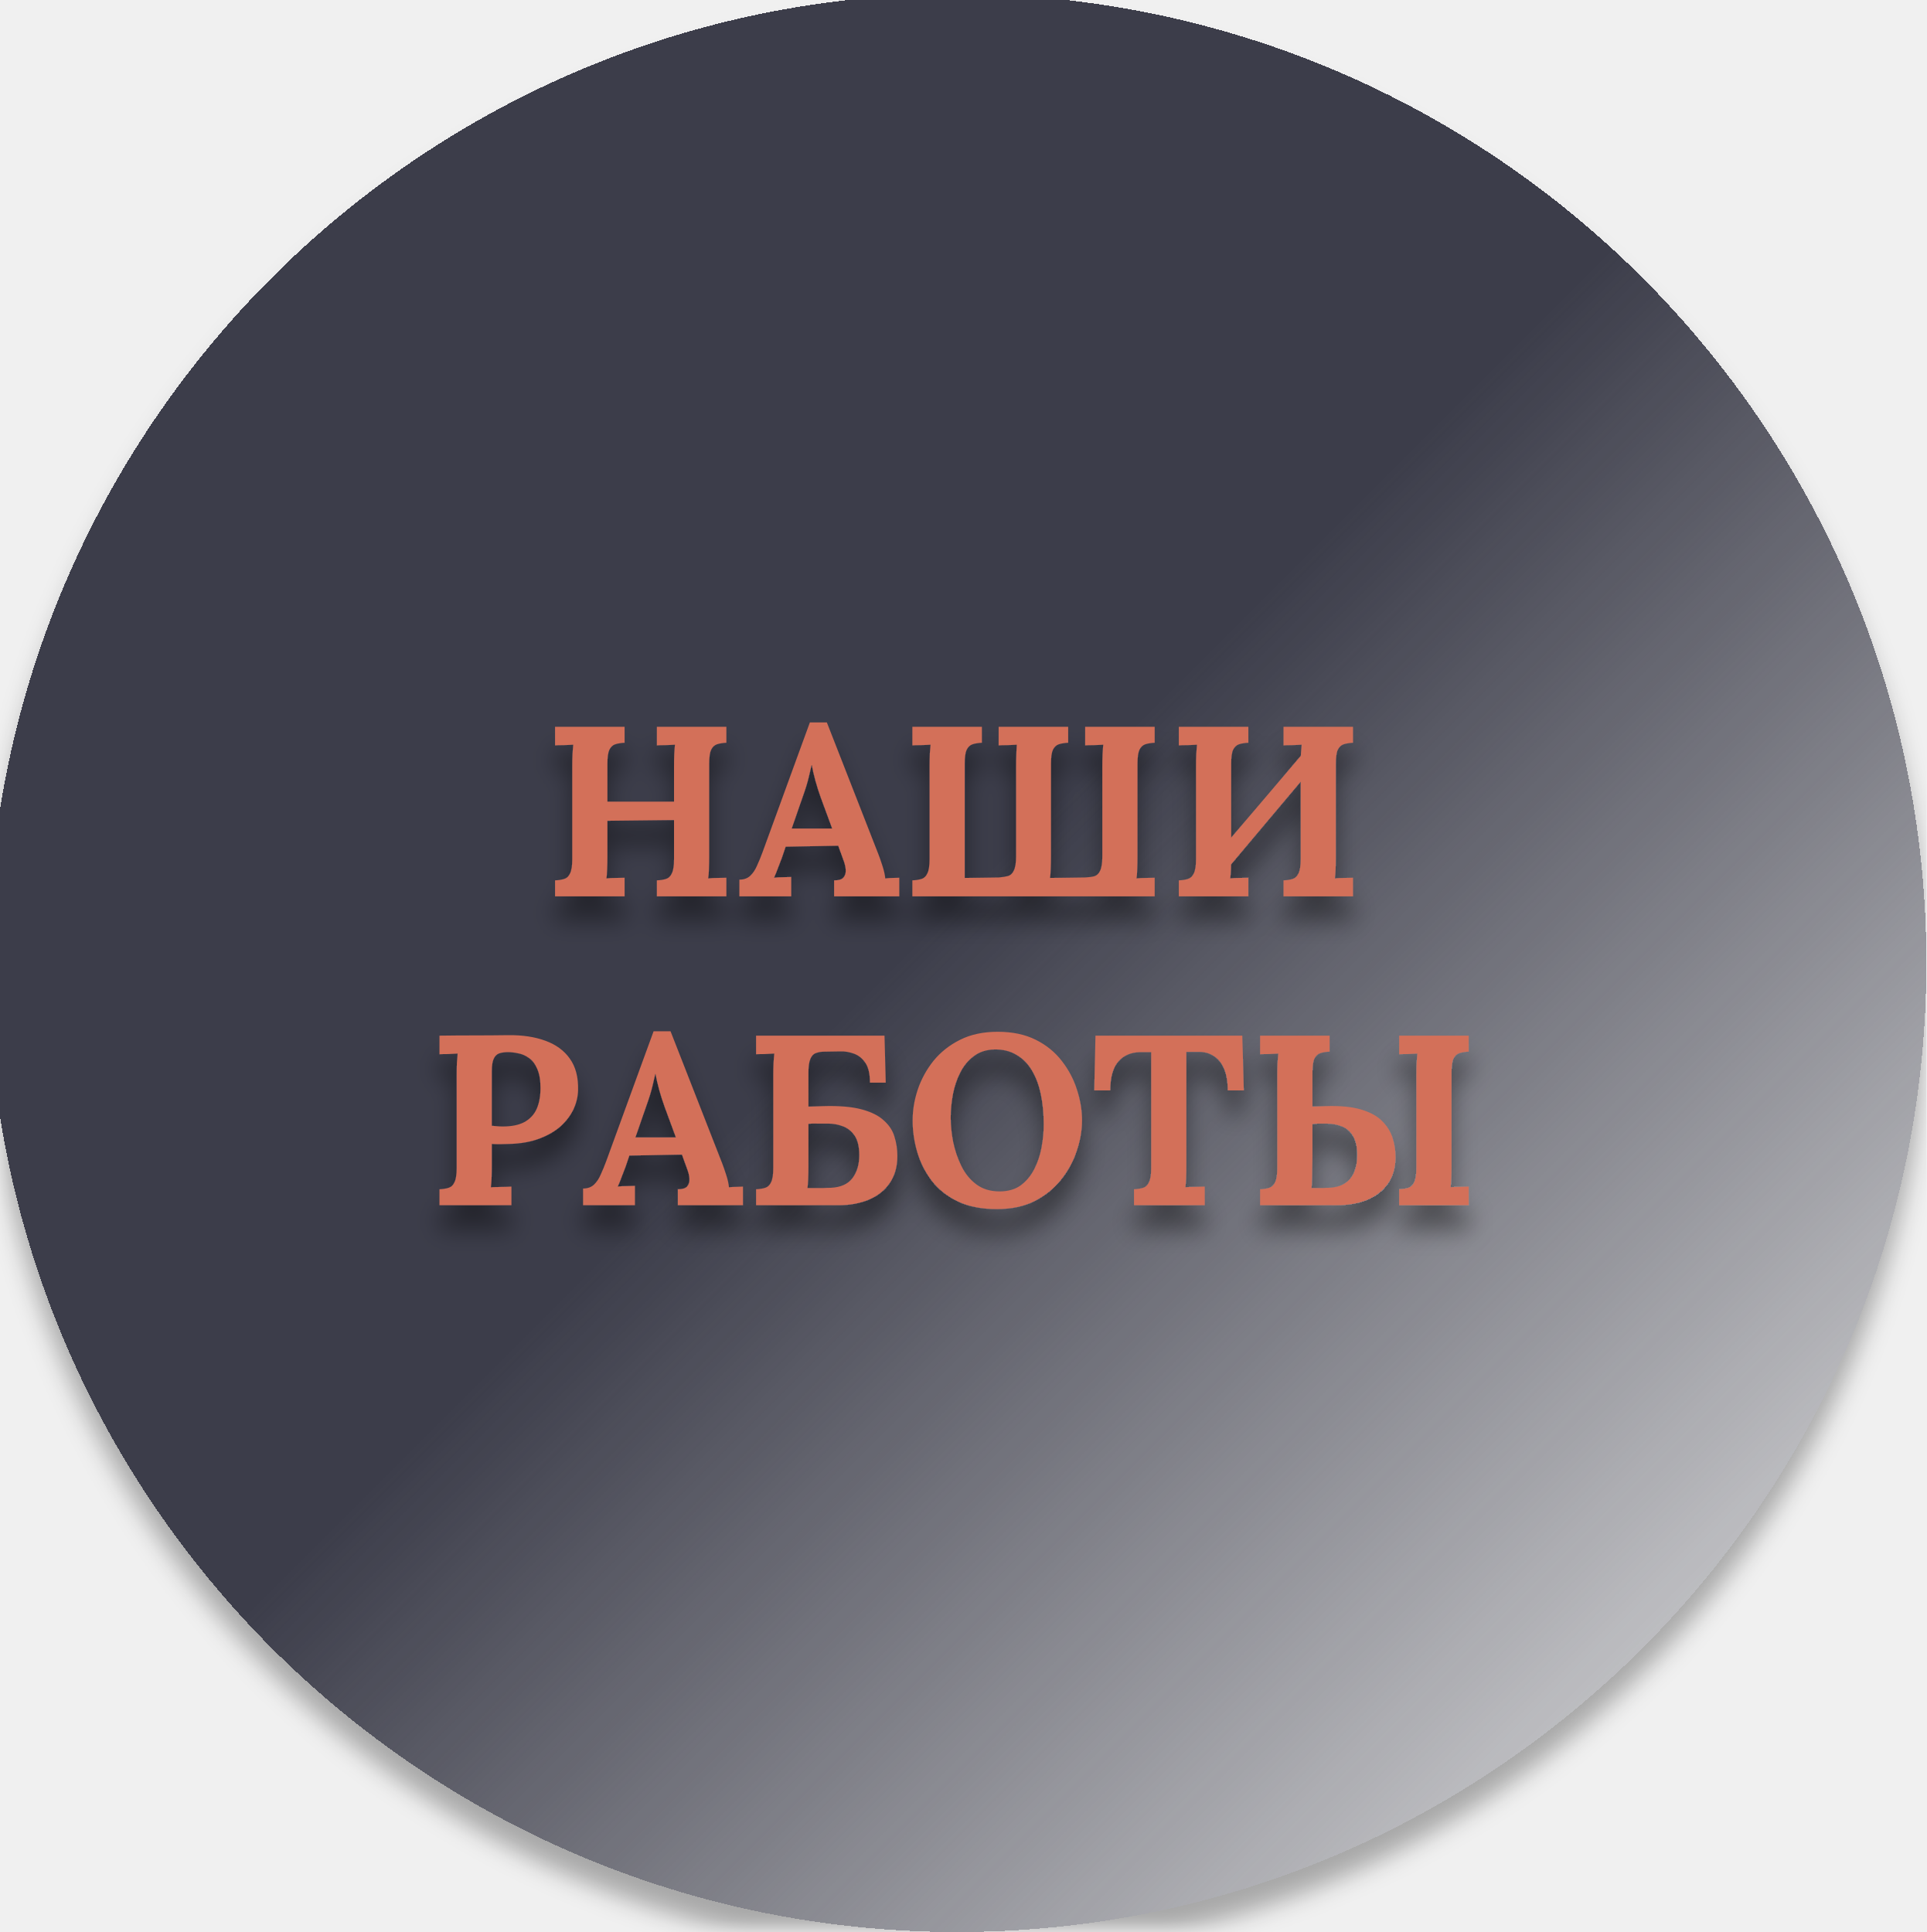
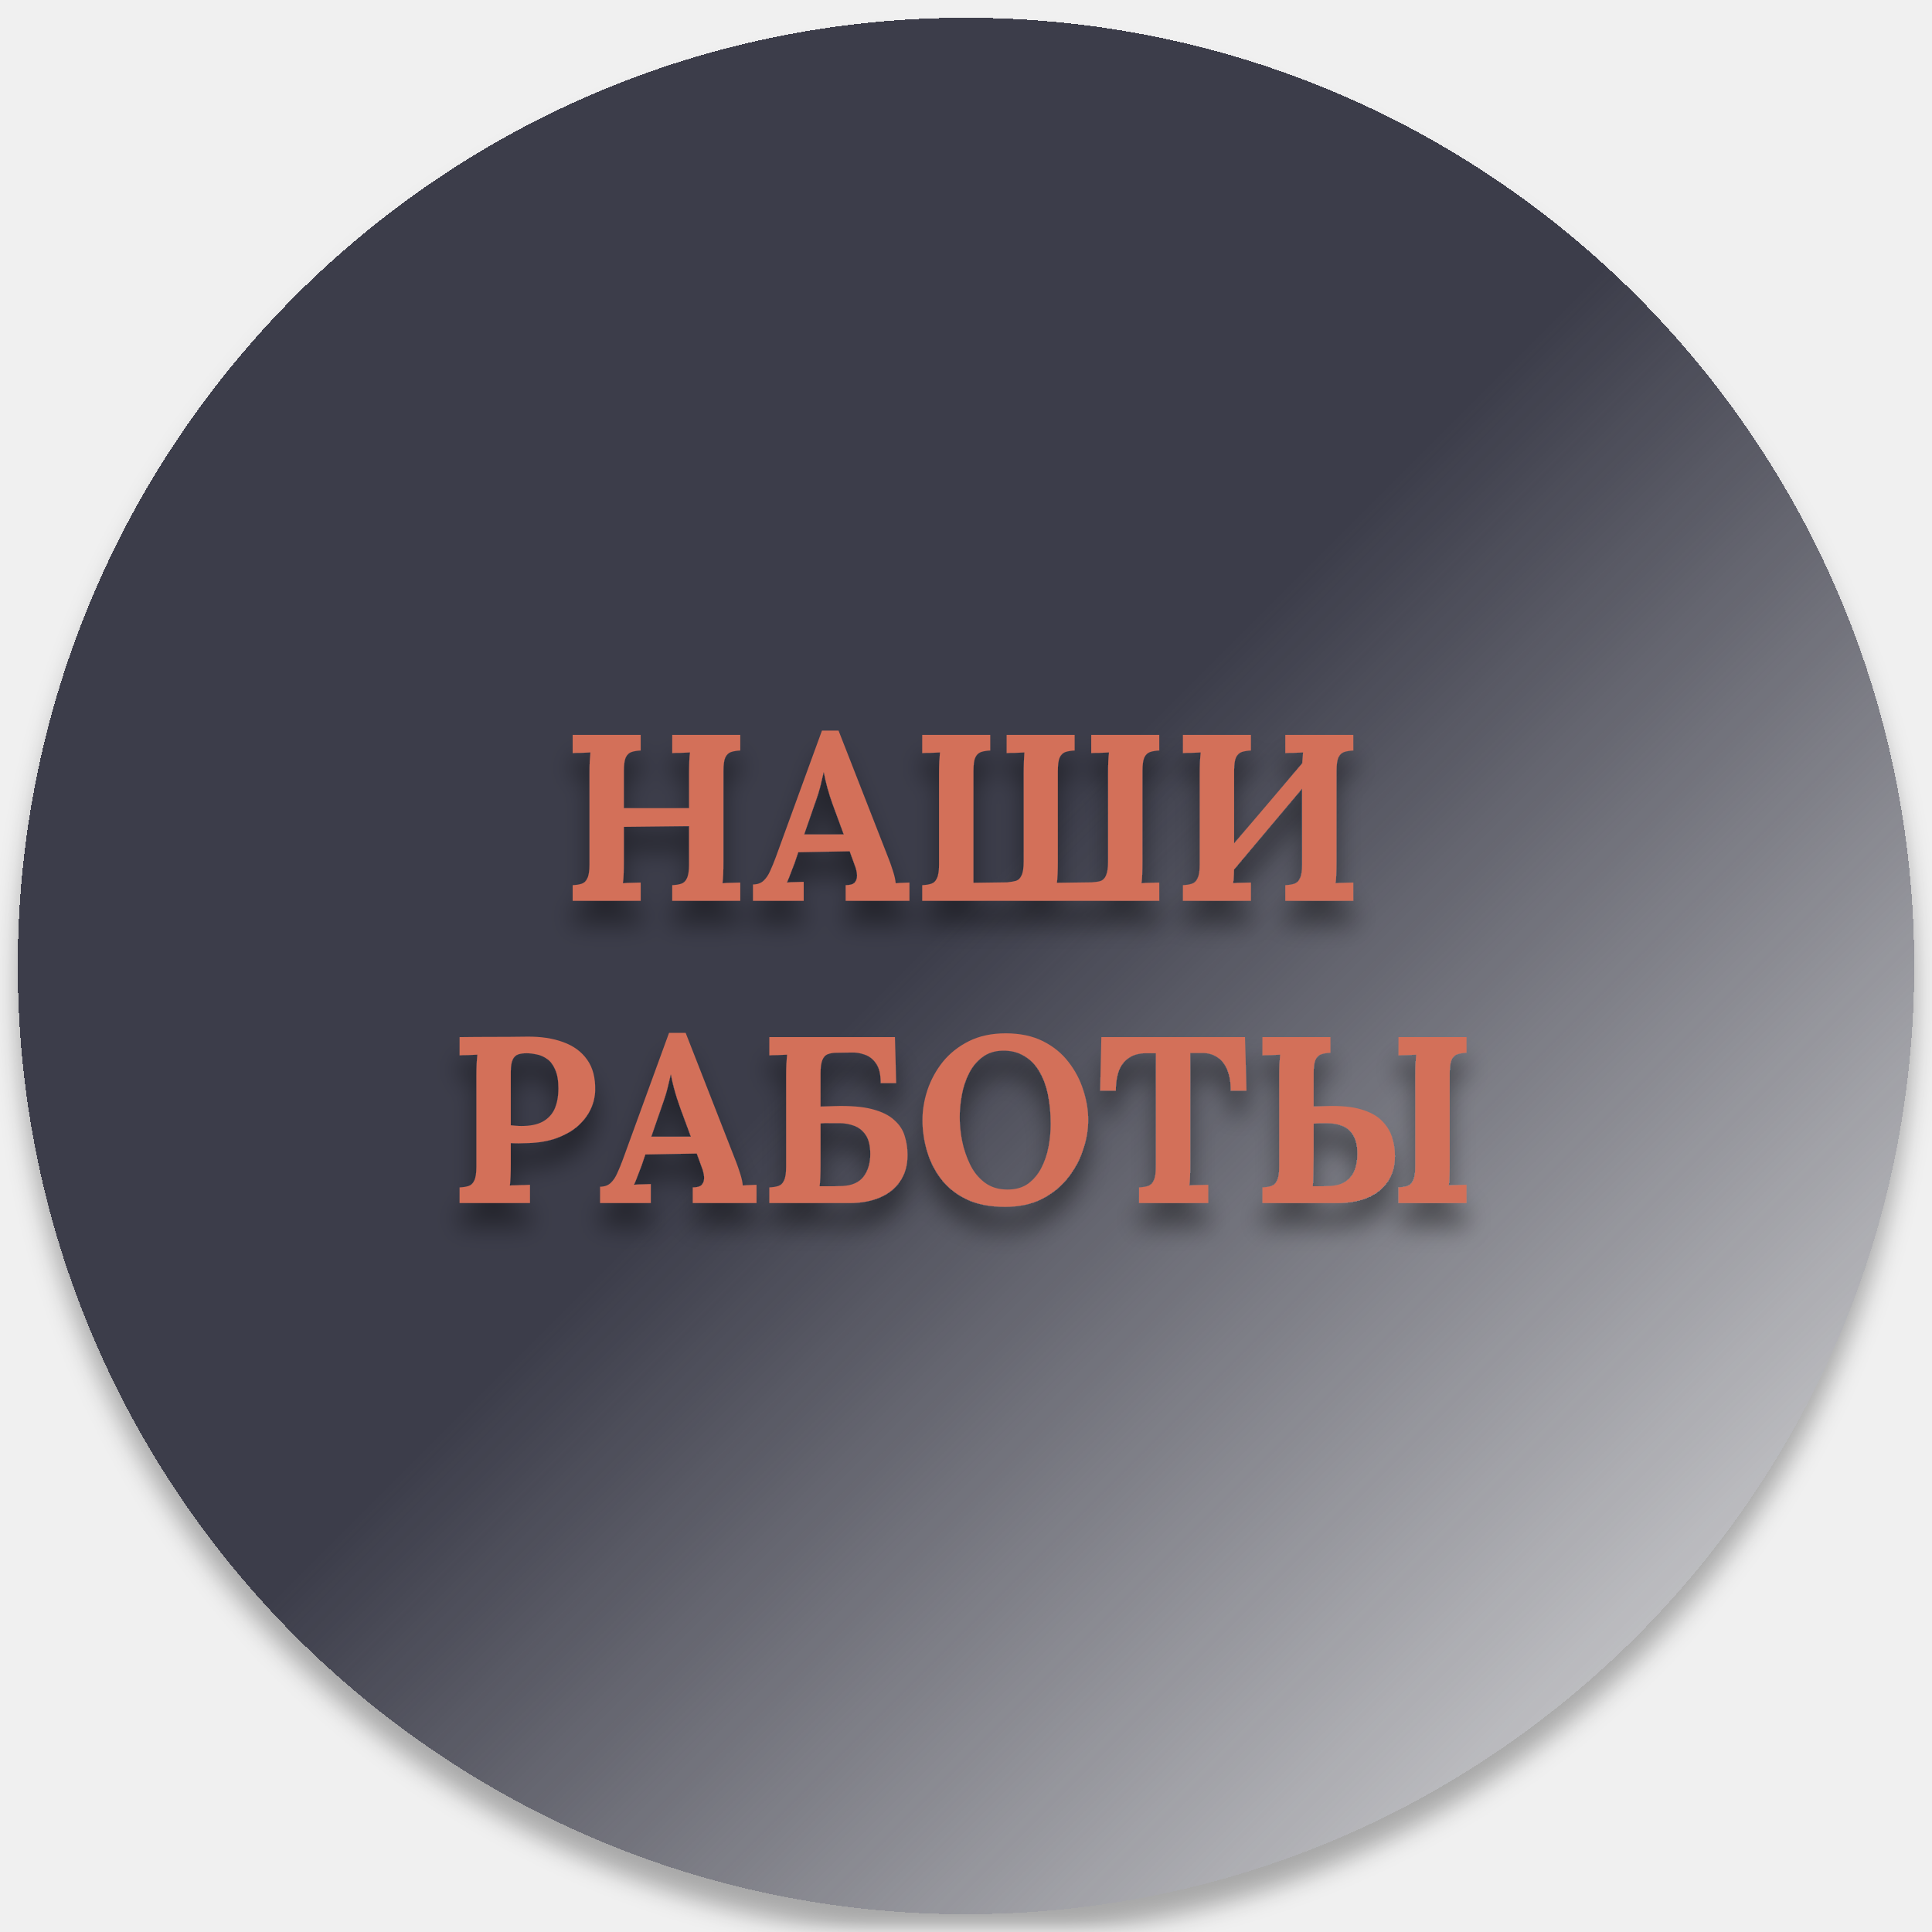
- <svg xmlns="http://www.w3.org/2000/svg" width="318" height="319" viewBox="0 0 318 319" fill="none">
+ <svg xmlns="http://www.w3.org/2000/svg" width="326" height="326" viewBox="0 0 326 326" fill="none">
  <g clip-path="url(#clip0_304_12)">
    <g filter="url(#filter0_d_304_12)">
-       <rect x="-2" y="-1" width="320" height="320" rx="160" fill="url(#paint0_linear_304_12)" shape-rendering="crispEdges" />
+       <rect x="3" y="3" width="320" height="320" rx="160" fill="url(#paint0_linear_304_12)" shape-rendering="crispEdges" />
    </g>
    <g filter="url(#filter1_d_304_12)">
-       <path d="M91.629 148V145.36C92.242 145.333 92.749 145.253 93.149 145.12C93.576 144.987 93.896 144.68 94.109 144.2C94.349 143.72 94.469 142.947 94.469 141.88V126.56C94.469 125.84 94.482 125.147 94.509 124.48C94.562 123.813 94.602 123.307 94.629 122.96C94.202 122.987 93.669 123.013 93.029 123.04C92.389 123.04 91.922 123.053 91.629 123.08V120H103.109V122.64C102.522 122.667 102.016 122.747 101.589 122.88C101.162 123.013 100.829 123.32 100.589 123.8C100.376 124.253 100.269 125.027 100.269 126.12V132.36H111.269V126.56C111.269 125.84 111.282 125.147 111.309 124.48C111.336 123.813 111.376 123.307 111.429 122.96C111.002 122.987 110.469 123.013 109.829 123.04C109.189 123.04 108.722 123.053 108.429 123.08V120H119.909V122.64C119.322 122.667 118.816 122.747 118.389 122.88C117.962 123.013 117.629 123.32 117.389 123.8C117.176 124.253 117.069 125.027 117.069 126.12V141.44C117.069 142.16 117.056 142.853 117.029 143.52C117.002 144.187 116.962 144.693 116.909 145.04C117.336 144.987 117.869 144.96 118.509 144.96C119.176 144.933 119.642 144.92 119.909 144.92V148H108.429V145.36C109.042 145.333 109.549 145.253 109.949 145.12C110.376 144.987 110.696 144.68 110.909 144.2C111.149 143.72 111.269 142.947 111.269 141.88V135.4L100.269 135.52V141.44C100.269 142.16 100.256 142.853 100.229 143.52C100.202 144.187 100.162 144.693 100.109 145.04C100.536 144.987 101.069 144.96 101.709 144.96C102.376 144.933 102.842 144.92 103.109 144.92V148H91.629ZM122.055 148V145.24C122.801 145.24 123.401 145.027 123.855 144.6C124.308 144.173 124.681 143.613 124.975 142.92C125.295 142.227 125.601 141.48 125.895 140.68L133.695 119.28H136.495L145.015 141.08C145.175 141.48 145.388 142.093 145.655 142.92C145.921 143.72 146.081 144.427 146.135 145.04C146.588 144.987 147.015 144.96 147.415 144.96C147.841 144.933 148.188 144.92 148.455 144.92V148H137.695V145.36C138.441 145.36 138.948 145.213 139.215 144.92C139.508 144.6 139.641 144.173 139.615 143.64C139.588 143.107 139.441 142.507 139.175 141.84L138.375 139.64L129.695 139.8L129.055 141.68C128.921 142.027 128.721 142.547 128.455 143.24C128.215 143.907 127.988 144.467 127.775 144.92C128.201 144.867 128.708 144.84 129.295 144.84C129.908 144.813 130.348 144.8 130.615 144.8V148H122.055ZM130.695 136.8H137.375L135.535 131.8C135.188 130.84 134.881 129.88 134.615 128.92C134.348 127.933 134.148 127.067 134.015 126.32H133.975C133.868 126.773 133.708 127.453 133.495 128.36C133.281 129.267 132.948 130.347 132.495 131.6L130.695 136.8ZM150.613 148V145.36C151.227 145.333 151.733 145.253 152.133 145.12C152.56 144.987 152.88 144.68 153.093 144.2C153.333 143.72 153.453 142.947 153.453 141.88V126.56C153.453 125.84 153.467 125.147 153.493 124.48C153.547 123.813 153.587 123.307 153.613 122.96C153.187 122.987 152.653 123.013 152.013 123.04C151.373 123.04 150.907 123.053 150.613 123.08V120H162.093V122.64C161.507 122.667 161 122.747 160.573 122.88C160.147 123.013 159.813 123.32 159.573 123.8C159.36 124.253 159.253 125.027 159.253 126.12V144.96L164.933 144.88C165.52 144.827 166.013 144.747 166.413 144.64C166.84 144.507 167.16 144.2 167.373 143.72C167.613 143.24 167.733 142.467 167.733 141.4V126.56C167.733 125.84 167.747 125.147 167.773 124.48C167.8 123.813 167.827 123.307 167.853 122.96C167.427 122.987 166.893 123.013 166.253 123.04C165.613 123.04 165.147 123.053 164.853 123.08V120H176.333V122.64C175.747 122.667 175.24 122.747 174.813 122.88C174.387 123.013 174.053 123.32 173.813 123.8C173.6 124.253 173.493 125.027 173.493 126.12V141.44C173.493 142.133 173.48 142.813 173.453 143.48C173.427 144.12 173.387 144.613 173.333 144.96L179.173 144.88C179.76 144.853 180.253 144.787 180.653 144.68C181.08 144.547 181.4 144.24 181.613 143.76C181.853 143.253 181.973 142.467 181.973 141.4V126.56C181.973 125.84 181.987 125.147 182.013 124.48C182.04 123.813 182.08 123.307 182.133 122.96C181.707 122.987 181.173 123.013 180.533 123.04C179.893 123.04 179.427 123.053 179.133 123.08V120H190.613V122.64C190.027 122.667 189.52 122.747 189.093 122.88C188.667 123.013 188.333 123.32 188.093 123.8C187.88 124.253 187.773 125.027 187.773 126.12V141.44C187.773 142.16 187.76 142.853 187.733 143.52C187.707 144.187 187.667 144.693 187.613 145.04C188.04 144.987 188.573 144.96 189.213 144.96C189.88 144.933 190.347 144.92 190.613 144.92V148H150.613ZM206.078 122.64C205.491 122.667 204.984 122.747 204.558 122.88C204.131 123.013 203.798 123.32 203.558 123.8C203.344 124.253 203.238 125.027 203.238 126.12V141.44C203.238 142.16 203.224 142.853 203.198 143.52C203.171 144.187 203.131 144.693 203.078 145.04C203.504 144.987 204.038 144.96 204.678 144.96C205.344 144.933 205.811 144.92 206.078 144.92V148H194.598V145.36C195.211 145.333 195.718 145.253 196.118 145.12C196.544 144.987 196.864 144.68 197.078 144.2C197.318 143.72 197.438 142.947 197.438 141.88V126.56C197.438 125.84 197.451 125.147 197.478 124.48C197.531 123.813 197.571 123.307 197.598 122.96C197.171 122.987 196.638 123.013 195.998 123.04C195.358 123.04 194.891 123.053 194.598 123.08V120H206.078V122.64ZM223.358 122.64C222.771 122.667 222.264 122.747 221.838 122.88C221.411 123.013 221.078 123.32 220.838 123.8C220.624 124.253 220.518 125.027 220.518 126.12V141.44C220.518 142.16 220.504 142.853 220.478 143.52C220.451 144.187 220.411 144.693 220.358 145.04C220.784 144.987 221.318 144.96 221.958 144.96C222.624 144.933 223.091 144.92 223.358 144.92V148H211.878V145.36C212.491 145.333 212.998 145.253 213.398 145.12C213.824 144.987 214.144 144.68 214.358 144.2C214.598 143.72 214.718 142.947 214.718 141.88V126.56C214.718 125.84 214.731 125.147 214.758 124.48C214.811 123.813 214.851 123.307 214.878 122.96C214.451 122.987 213.918 123.013 213.278 123.04C212.638 123.04 212.171 123.053 211.878 123.08V120H223.358V122.64ZM217.798 121.2L219.718 123.12L199.758 146.84L197.718 144.8L217.798 121.2ZM72.547 196.36C73.16 196.333 73.667 196.253 74.067 196.12C74.493 195.987 74.814 195.68 75.027 195.2C75.267 194.72 75.387 193.947 75.387 192.88V177.56C75.387 176.84 75.4 176.147 75.427 175.48C75.48 174.813 75.52 174.307 75.547 173.96C75.12 173.987 74.587 174.013 73.947 174.04C73.307 174.04 72.84 174.053 72.547 174.08V171C74.44 170.973 76.334 170.96 78.227 170.96C80.12 170.96 82.013 170.947 83.907 170.92C86.254 170.893 88.293 171.2 90.027 171.84C91.787 172.48 93.133 173.467 94.067 174.8C95.027 176.133 95.48 177.867 95.427 180C95.4 181.067 95.147 182.12 94.667 183.16C94.187 184.173 93.48 185.107 92.547 185.96C91.614 186.787 90.44 187.467 89.027 188C87.614 188.533 85.96 188.827 84.067 188.88C83.48 188.907 82.96 188.92 82.507 188.92C82.08 188.92 81.64 188.907 81.187 188.88V192.4C81.187 193.147 81.174 193.853 81.147 194.52C81.12 195.187 81.08 195.693 81.027 196.04C81.32 196.013 81.694 196 82.147 196C82.6 195.973 83.04 195.96 83.467 195.96C83.92 195.933 84.24 195.92 84.427 195.92V199H72.547V196.36ZM81.187 185.88C81.48 185.907 81.773 185.933 82.067 185.96C82.36 185.987 82.667 186 82.987 186C84.454 186 85.64 185.76 86.547 185.28C87.48 184.773 88.16 184.053 88.587 183.12C89.013 182.16 89.227 181 89.227 179.64C89.227 178.307 89.04 177.24 88.667 176.44C88.32 175.64 87.867 175.053 87.307 174.68C86.747 174.28 86.16 174.027 85.547 173.92C84.933 173.787 84.374 173.72 83.867 173.72C83.307 173.72 82.827 173.787 82.427 173.92C82.027 174.053 81.72 174.347 81.507 174.8C81.293 175.253 81.187 175.947 81.187 176.88V185.88ZM96.254 199V196.24C97 196.24 97.6 196.027 98.054 195.6C98.507 195.173 98.88 194.613 99.174 193.92C99.494 193.227 99.8 192.48 100.094 191.68L107.894 170.28H110.694L119.214 192.08C119.374 192.48 119.587 193.093 119.854 193.92C120.12 194.72 120.28 195.427 120.334 196.04C120.787 195.987 121.214 195.96 121.614 195.96C122.04 195.933 122.387 195.92 122.654 195.92V199H111.894V196.36C112.64 196.36 113.147 196.213 113.414 195.92C113.707 195.6 113.84 195.173 113.814 194.64C113.787 194.107 113.64 193.507 113.374 192.84L112.574 190.64L103.894 190.8L103.254 192.68C103.12 193.027 102.92 193.547 102.654 194.24C102.414 194.907 102.187 195.467 101.974 195.92C102.4 195.867 102.907 195.84 103.494 195.84C104.107 195.813 104.547 195.8 104.814 195.8V199H96.254ZM104.894 187.8H111.574L109.734 182.8C109.387 181.84 109.08 180.88 108.814 179.92C108.547 178.933 108.347 178.067 108.214 177.32H108.174C108.067 177.773 107.907 178.453 107.694 179.36C107.48 180.267 107.147 181.347 106.694 182.6L104.894 187.8ZM143.613 178.76C143.613 177.293 143.359 176.2 142.853 175.48C142.346 174.733 141.706 174.227 140.933 173.96C140.186 173.693 139.453 173.573 138.733 173.6L136.133 173.64C135.573 173.64 135.093 173.72 134.693 173.88C134.293 174.013 133.986 174.333 133.773 174.84C133.559 175.32 133.453 176.08 133.453 177.12V182.72L135.853 182.64C138.466 182.56 140.573 182.733 142.173 183.16C143.799 183.587 145.039 184.2 145.893 185C146.773 185.773 147.359 186.667 147.653 187.68C147.973 188.693 148.133 189.76 148.133 190.88C148.133 192.64 147.706 194.133 146.853 195.36C146.026 196.56 144.879 197.467 143.413 198.08C141.946 198.693 140.279 199 138.413 199H124.813V196.36C125.426 196.333 125.933 196.253 126.333 196.12C126.759 195.987 127.079 195.68 127.293 195.2C127.533 194.72 127.653 193.947 127.653 192.88V177.56C127.653 176.84 127.666 176.147 127.693 175.48C127.746 174.813 127.786 174.307 127.812 173.96C127.386 173.987 126.853 174.013 126.213 174.04C125.573 174.04 125.106 174.053 124.813 174.08V171H146.013L146.213 178.76H143.613ZM133.453 192.64C133.453 193.36 133.439 194.04 133.413 194.68C133.386 195.32 133.346 195.813 133.293 196.16C133.773 196.16 134.226 196.16 134.653 196.16C135.079 196.16 135.506 196.16 135.933 196.16C136.359 196.133 136.773 196.12 137.173 196.12C138.799 196.04 139.986 195.507 140.733 194.52C141.479 193.533 141.853 192.267 141.853 190.72C141.853 189.333 141.599 188.267 141.093 187.52C140.586 186.773 139.933 186.253 139.133 185.96C138.359 185.667 137.546 185.52 136.693 185.52C136.026 185.52 135.453 185.52 134.973 185.52C134.493 185.493 133.986 185.507 133.453 185.56V192.64ZM164.578 199.64C162.044 199.64 159.884 199.213 158.098 198.36C156.338 197.507 154.911 196.373 153.818 194.96C152.724 193.52 151.924 191.933 151.418 190.2C150.911 188.467 150.658 186.733 150.658 185C150.658 183.32 150.938 181.627 151.498 179.92C152.084 178.187 152.951 176.6 154.098 175.16C155.271 173.72 156.738 172.56 158.498 171.68C160.258 170.8 162.324 170.36 164.698 170.36C167.124 170.36 169.218 170.8 170.978 171.68C172.738 172.56 174.178 173.733 175.298 175.2C176.418 176.64 177.244 178.213 177.778 179.92C178.338 181.627 178.618 183.32 178.618 185C178.618 186.653 178.324 188.333 177.738 190.04C177.178 191.747 176.311 193.333 175.138 194.8C173.991 196.24 172.538 197.413 170.778 198.32C169.018 199.2 166.951 199.64 164.578 199.64ZM165.018 196.72C166.404 196.72 167.564 196.387 168.498 195.72C169.431 195.027 170.178 194.133 170.738 193.04C171.298 191.947 171.698 190.76 171.938 189.48C172.178 188.173 172.298 186.907 172.298 185.68C172.298 183.84 172.138 182.16 171.818 180.64C171.498 179.12 171.004 177.813 170.338 176.72C169.671 175.6 168.818 174.747 167.778 174.16C166.764 173.547 165.564 173.253 164.178 173.28C162.818 173.307 161.671 173.68 160.738 174.4C159.804 175.093 159.058 176 158.498 177.12C157.938 178.213 157.538 179.413 157.298 180.72C157.058 182.027 156.938 183.293 156.938 184.52C156.938 185.773 157.071 187.107 157.338 188.52C157.631 189.933 158.084 191.267 158.698 192.52C159.311 193.773 160.138 194.787 161.178 195.56C162.218 196.333 163.498 196.72 165.018 196.72ZM202.68 180.04C202.68 178.6 202.48 177.413 202.08 176.48C201.68 175.52 201.107 174.813 200.36 174.36C199.64 173.88 198.773 173.653 197.76 173.68H195.84V192.44C195.84 193.16 195.827 193.853 195.8 194.52C195.773 195.187 195.733 195.693 195.68 196.04C196.133 195.987 196.707 195.96 197.4 195.96C198.12 195.933 198.613 195.92 198.88 195.92V199H187.2V196.36C187.813 196.333 188.32 196.253 188.72 196.12C189.147 195.987 189.467 195.68 189.68 195.2C189.92 194.72 190.04 193.947 190.04 192.88V173.72H188.2C186.68 173.747 185.48 174.267 184.6 175.28C183.72 176.293 183.28 177.88 183.28 180.04H180.64L180.84 171H205.08L205.32 180.04H202.68ZM208.016 199V196.36C208.629 196.333 209.136 196.253 209.536 196.12C209.962 195.987 210.282 195.68 210.496 195.2C210.736 194.72 210.856 193.947 210.856 192.88V177.56C210.856 176.84 210.869 176.147 210.896 175.48C210.949 174.813 210.989 174.307 211.016 173.96C210.589 173.987 210.056 174.013 209.416 174.04C208.776 174.04 208.309 174.053 208.016 174.08V171H219.496V173.64C218.909 173.667 218.402 173.747 217.976 173.88C217.549 174.013 217.216 174.32 216.976 174.8C216.762 175.253 216.656 176.027 216.656 177.12V182.72L218.856 182.64C221.256 182.56 223.202 182.747 224.696 183.2C226.216 183.653 227.376 184.293 228.176 185.12C229.002 185.947 229.576 186.88 229.896 187.92C230.216 188.933 230.376 189.973 230.376 191.04C230.376 192.773 229.949 194.24 229.096 195.44C228.269 196.613 227.122 197.507 225.656 198.12C224.189 198.707 222.522 199 220.656 199H208.016ZM216.496 196.16C216.816 196.16 217.136 196.16 217.456 196.16C217.802 196.16 218.136 196.16 218.456 196.16C218.776 196.133 219.096 196.12 219.416 196.12C220.509 196.067 221.389 195.813 222.056 195.36C222.749 194.907 223.256 194.28 223.576 193.48C223.896 192.68 224.056 191.76 224.056 190.72C224.056 189.387 223.829 188.347 223.376 187.6C222.949 186.853 222.349 186.32 221.576 186C220.802 185.68 219.909 185.52 218.896 185.52C218.522 185.52 218.149 185.52 217.776 185.52C217.402 185.52 217.029 185.547 216.656 185.6C216.656 187.333 216.656 188.8 216.656 190C216.656 191.2 216.642 192.2 216.616 193C216.616 193.773 216.602 194.413 216.576 194.92C216.576 195.4 216.549 195.813 216.496 196.16ZM230.976 199V196.36C231.589 196.333 232.096 196.253 232.496 196.12C232.922 195.987 233.242 195.68 233.456 195.2C233.696 194.72 233.816 193.947 233.816 192.88V177.56C233.816 176.84 233.829 176.147 233.856 175.48C233.909 174.813 233.949 174.307 233.976 173.96C233.549 173.987 233.016 174.013 232.376 174.04C231.736 174.04 231.269 174.053 230.976 174.08V171H242.456V173.64C241.869 173.667 241.362 173.747 240.936 173.88C240.509 174.013 240.176 174.32 239.936 174.8C239.722 175.253 239.616 176.027 239.616 177.12V192.44C239.616 193.16 239.602 193.853 239.576 194.52C239.549 195.187 239.509 195.693 239.456 196.04C239.882 195.987 240.416 195.96 241.056 195.96C241.722 195.933 242.189 195.92 242.456 195.92V199H230.976Z" fill="#D37059" />
+       <path d="M96.629 152V149.36C97.242 149.333 97.749 149.253 98.149 149.12C98.576 148.987 98.896 148.68 99.109 148.2C99.349 147.72 99.469 146.947 99.469 145.88V130.56C99.469 129.84 99.482 129.147 99.509 128.48C99.562 127.813 99.602 127.307 99.629 126.96C99.202 126.987 98.669 127.013 98.029 127.04C97.389 127.04 96.922 127.053 96.629 127.08V124H108.109V126.64C107.522 126.667 107.016 126.747 106.589 126.88C106.162 127.013 105.829 127.32 105.589 127.8C105.376 128.253 105.269 129.027 105.269 130.12V136.36H116.269V130.56C116.269 129.84 116.282 129.147 116.309 128.48C116.336 127.813 116.376 127.307 116.429 126.96C116.002 126.987 115.469 127.013 114.829 127.04C114.189 127.04 113.722 127.053 113.429 127.08V124H124.909V126.64C124.322 126.667 123.816 126.747 123.389 126.88C122.962 127.013 122.629 127.32 122.389 127.8C122.176 128.253 122.069 129.027 122.069 130.12V145.44C122.069 146.16 122.056 146.853 122.029 147.52C122.002 148.187 121.962 148.693 121.909 149.04C122.336 148.987 122.869 148.96 123.509 148.96C124.176 148.933 124.642 148.92 124.909 148.92V152H113.429V149.36C114.042 149.333 114.549 149.253 114.949 149.12C115.376 148.987 115.696 148.68 115.909 148.2C116.149 147.72 116.269 146.947 116.269 145.88V139.4L105.269 139.52V145.44C105.269 146.16 105.256 146.853 105.229 147.52C105.202 148.187 105.162 148.693 105.109 149.04C105.536 148.987 106.069 148.96 106.709 148.96C107.376 148.933 107.842 148.92 108.109 148.92V152H96.629ZM127.055 152V149.24C127.801 149.24 128.401 149.027 128.855 148.6C129.308 148.173 129.681 147.613 129.975 146.92C130.295 146.227 130.601 145.48 130.895 144.68L138.695 123.28H141.495L150.015 145.08C150.175 145.48 150.388 146.093 150.655 146.92C150.921 147.72 151.081 148.427 151.135 149.04C151.588 148.987 152.015 148.96 152.415 148.96C152.841 148.933 153.188 148.92 153.455 148.92V152H142.695V149.36C143.441 149.36 143.948 149.213 144.215 148.92C144.508 148.6 144.641 148.173 144.615 147.64C144.588 147.107 144.441 146.507 144.175 145.84L143.375 143.64L134.695 143.8L134.055 145.68C133.921 146.027 133.721 146.547 133.455 147.24C133.215 147.907 132.988 148.467 132.775 148.92C133.201 148.867 133.708 148.84 134.295 148.84C134.908 148.813 135.348 148.8 135.615 148.8V152H127.055ZM135.695 140.8H142.375L140.535 135.8C140.188 134.84 139.881 133.88 139.615 132.92C139.348 131.933 139.148 131.067 139.015 130.32H138.975C138.868 130.773 138.708 131.453 138.495 132.36C138.281 133.267 137.948 134.347 137.495 135.6L135.695 140.8ZM155.613 152V149.36C156.227 149.333 156.733 149.253 157.133 149.12C157.56 148.987 157.88 148.68 158.093 148.2C158.333 147.72 158.453 146.947 158.453 145.88V130.56C158.453 129.84 158.467 129.147 158.493 128.48C158.547 127.813 158.587 127.307 158.613 126.96C158.187 126.987 157.653 127.013 157.013 127.04C156.373 127.04 155.907 127.053 155.613 127.08V124H167.093V126.64C166.507 126.667 166 126.747 165.573 126.88C165.147 127.013 164.813 127.32 164.573 127.8C164.36 128.253 164.253 129.027 164.253 130.12V148.96L169.933 148.88C170.52 148.827 171.013 148.747 171.413 148.64C171.84 148.507 172.16 148.2 172.373 147.72C172.613 147.24 172.733 146.467 172.733 145.4V130.56C172.733 129.84 172.747 129.147 172.773 128.48C172.8 127.813 172.827 127.307 172.853 126.96C172.427 126.987 171.893 127.013 171.253 127.04C170.613 127.04 170.147 127.053 169.853 127.08V124H181.333V126.64C180.747 126.667 180.24 126.747 179.813 126.88C179.387 127.013 179.053 127.32 178.813 127.8C178.6 128.253 178.493 129.027 178.493 130.12V145.44C178.493 146.133 178.48 146.813 178.453 147.48C178.427 148.12 178.387 148.613 178.333 148.96L184.173 148.88C184.76 148.853 185.253 148.787 185.653 148.68C186.08 148.547 186.4 148.24 186.613 147.76C186.853 147.253 186.973 146.467 186.973 145.4V130.56C186.973 129.84 186.987 129.147 187.013 128.48C187.04 127.813 187.08 127.307 187.133 126.96C186.707 126.987 186.173 127.013 185.533 127.04C184.893 127.04 184.427 127.053 184.133 127.08V124H195.613V126.64C195.027 126.667 194.52 126.747 194.093 126.88C193.667 127.013 193.333 127.32 193.093 127.8C192.88 128.253 192.773 129.027 192.773 130.12V145.44C192.773 146.16 192.76 146.853 192.733 147.52C192.707 148.187 192.667 148.693 192.613 149.04C193.04 148.987 193.573 148.96 194.213 148.96C194.88 148.933 195.347 148.92 195.613 148.92V152H155.613ZM211.078 126.64C210.491 126.667 209.984 126.747 209.558 126.88C209.131 127.013 208.798 127.32 208.558 127.8C208.344 128.253 208.238 129.027 208.238 130.12V145.44C208.238 146.16 208.224 146.853 208.198 147.52C208.171 148.187 208.131 148.693 208.078 149.04C208.504 148.987 209.038 148.96 209.678 148.96C210.344 148.933 210.811 148.92 211.078 148.92V152H199.598V149.36C200.211 149.333 200.718 149.253 201.118 149.12C201.544 148.987 201.864 148.68 202.078 148.2C202.318 147.72 202.438 146.947 202.438 145.88V130.56C202.438 129.84 202.451 129.147 202.478 128.48C202.531 127.813 202.571 127.307 202.598 126.96C202.171 126.987 201.638 127.013 200.998 127.04C200.358 127.04 199.891 127.053 199.598 127.08V124H211.078V126.64ZM228.358 126.64C227.771 126.667 227.264 126.747 226.838 126.88C226.411 127.013 226.078 127.32 225.838 127.8C225.624 128.253 225.518 129.027 225.518 130.12V145.44C225.518 146.16 225.504 146.853 225.478 147.52C225.451 148.187 225.411 148.693 225.358 149.04C225.784 148.987 226.318 148.96 226.958 148.96C227.624 148.933 228.091 148.92 228.358 148.92V152H216.878V149.36C217.491 149.333 217.998 149.253 218.398 149.12C218.824 148.987 219.144 148.68 219.358 148.2C219.598 147.72 219.718 146.947 219.718 145.88V130.56C219.718 129.84 219.731 129.147 219.758 128.48C219.811 127.813 219.851 127.307 219.878 126.96C219.451 126.987 218.918 127.013 218.278 127.04C217.638 127.04 217.171 127.053 216.878 127.08V124H228.358V126.64ZM222.798 125.2L224.718 127.12L204.758 150.84L202.718 148.8L222.798 125.2ZM77.547 200.36C78.16 200.333 78.667 200.253 79.067 200.12C79.493 199.987 79.814 199.68 80.027 199.2C80.267 198.72 80.387 197.947 80.387 196.88V181.56C80.387 180.84 80.4 180.147 80.427 179.48C80.48 178.813 80.52 178.307 80.547 177.96C80.12 177.987 79.587 178.013 78.947 178.04C78.307 178.04 77.84 178.053 77.547 178.08V175C79.44 174.973 81.334 174.96 83.227 174.96C85.12 174.96 87.013 174.947 88.907 174.92C91.254 174.893 93.293 175.2 95.027 175.84C96.787 176.48 98.133 177.467 99.067 178.8C100.027 180.133 100.48 181.867 100.427 184C100.4 185.067 100.147 186.12 99.667 187.16C99.187 188.173 98.48 189.107 97.547 189.96C96.614 190.787 95.44 191.467 94.027 192C92.614 192.533 90.96 192.827 89.067 192.88C88.48 192.907 87.96 192.92 87.507 192.92C87.08 192.92 86.64 192.907 86.187 192.88V196.4C86.187 197.147 86.174 197.853 86.147 198.52C86.12 199.187 86.08 199.693 86.027 200.04C86.32 200.013 86.694 200 87.147 200C87.6 199.973 88.04 199.96 88.467 199.96C88.92 199.933 89.24 199.92 89.427 199.92V203H77.547V200.36ZM86.187 189.88C86.48 189.907 86.773 189.933 87.067 189.96C87.36 189.987 87.667 190 87.987 190C89.454 190 90.64 189.76 91.547 189.28C92.48 188.773 93.16 188.053 93.587 187.12C94.013 186.16 94.227 185 94.227 183.64C94.227 182.307 94.04 181.24 93.667 180.44C93.32 179.64 92.867 179.053 92.307 178.68C91.747 178.28 91.16 178.027 90.547 177.92C89.933 177.787 89.374 177.72 88.867 177.72C88.307 177.72 87.827 177.787 87.427 177.92C87.027 178.053 86.72 178.347 86.507 178.8C86.293 179.253 86.187 179.947 86.187 180.88V189.88ZM101.254 203V200.24C102 200.24 102.6 200.027 103.054 199.6C103.507 199.173 103.88 198.613 104.174 197.92C104.494 197.227 104.8 196.48 105.094 195.68L112.894 174.28H115.694L124.214 196.08C124.374 196.48 124.587 197.093 124.854 197.92C125.12 198.72 125.28 199.427 125.334 200.04C125.787 199.987 126.214 199.96 126.614 199.96C127.04 199.933 127.387 199.92 127.654 199.92V203H116.894V200.36C117.64 200.36 118.147 200.213 118.414 199.92C118.707 199.6 118.84 199.173 118.814 198.64C118.787 198.107 118.64 197.507 118.374 196.84L117.574 194.64L108.894 194.8L108.254 196.68C108.12 197.027 107.92 197.547 107.654 198.24C107.414 198.907 107.187 199.467 106.974 199.92C107.4 199.867 107.907 199.84 108.494 199.84C109.107 199.813 109.547 199.8 109.814 199.8V203H101.254ZM109.894 191.8H116.574L114.734 186.8C114.387 185.84 114.08 184.88 113.814 183.92C113.547 182.933 113.347 182.067 113.214 181.32H113.174C113.067 181.773 112.907 182.453 112.694 183.36C112.48 184.267 112.147 185.347 111.694 186.6L109.894 191.8ZM148.613 182.76C148.613 181.293 148.359 180.2 147.853 179.48C147.346 178.733 146.706 178.227 145.933 177.96C145.186 177.693 144.453 177.573 143.733 177.6L141.133 177.64C140.573 177.64 140.093 177.72 139.693 177.88C139.293 178.013 138.986 178.333 138.773 178.84C138.559 179.32 138.453 180.08 138.453 181.12V186.72L140.853 186.64C143.466 186.56 145.573 186.733 147.173 187.16C148.799 187.587 150.039 188.2 150.893 189C151.773 189.773 152.359 190.667 152.653 191.68C152.973 192.693 153.133 193.76 153.133 194.88C153.133 196.64 152.706 198.133 151.853 199.36C151.026 200.56 149.879 201.467 148.413 202.08C146.946 202.693 145.279 203 143.413 203H129.813V200.36C130.426 200.333 130.933 200.253 131.333 200.12C131.759 199.987 132.079 199.68 132.293 199.2C132.533 198.72 132.653 197.947 132.653 196.88V181.56C132.653 180.84 132.666 180.147 132.693 179.48C132.746 178.813 132.786 178.307 132.812 177.96C132.386 177.987 131.853 178.013 131.213 178.04C130.573 178.04 130.106 178.053 129.813 178.08V175H151.013L151.213 182.76H148.613ZM138.453 196.64C138.453 197.36 138.439 198.04 138.413 198.68C138.386 199.32 138.346 199.813 138.293 200.16C138.773 200.16 139.226 200.16 139.653 200.16C140.079 200.16 140.506 200.16 140.933 200.16C141.359 200.133 141.773 200.12 142.173 200.12C143.799 200.04 144.986 199.507 145.733 198.52C146.479 197.533 146.853 196.267 146.853 194.72C146.853 193.333 146.599 192.267 146.093 191.52C145.586 190.773 144.933 190.253 144.133 189.96C143.359 189.667 142.546 189.52 141.693 189.52C141.026 189.52 140.453 189.52 139.973 189.52C139.493 189.493 138.986 189.507 138.453 189.56V196.64ZM169.578 203.64C167.044 203.64 164.884 203.213 163.098 202.36C161.338 201.507 159.911 200.373 158.818 198.96C157.724 197.52 156.924 195.933 156.418 194.2C155.911 192.467 155.658 190.733 155.658 189C155.658 187.32 155.938 185.627 156.498 183.92C157.084 182.187 157.951 180.6 159.098 179.16C160.271 177.72 161.738 176.56 163.498 175.68C165.258 174.8 167.324 174.36 169.698 174.36C172.124 174.36 174.218 174.8 175.978 175.68C177.738 176.56 179.178 177.733 180.298 179.2C181.418 180.64 182.244 182.213 182.778 183.92C183.338 185.627 183.618 187.32 183.618 189C183.618 190.653 183.324 192.333 182.738 194.04C182.178 195.747 181.311 197.333 180.138 198.8C178.991 200.24 177.538 201.413 175.778 202.32C174.018 203.2 171.951 203.64 169.578 203.64ZM170.018 200.72C171.404 200.72 172.564 200.387 173.498 199.72C174.431 199.027 175.178 198.133 175.738 197.04C176.298 195.947 176.698 194.76 176.938 193.48C177.178 192.173 177.298 190.907 177.298 189.68C177.298 187.84 177.138 186.16 176.818 184.64C176.498 183.12 176.004 181.813 175.338 180.72C174.671 179.6 173.818 178.747 172.778 178.16C171.764 177.547 170.564 177.253 169.178 177.28C167.818 177.307 166.671 177.68 165.738 178.4C164.804 179.093 164.058 180 163.498 181.12C162.938 182.213 162.538 183.413 162.298 184.72C162.058 186.027 161.938 187.293 161.938 188.52C161.938 189.773 162.071 191.107 162.338 192.52C162.631 193.933 163.084 195.267 163.698 196.52C164.311 197.773 165.138 198.787 166.178 199.56C167.218 200.333 168.498 200.72 170.018 200.72ZM207.68 184.04C207.68 182.6 207.48 181.413 207.08 180.48C206.68 179.52 206.107 178.813 205.36 178.36C204.64 177.88 203.773 177.653 202.76 177.68H200.84V196.44C200.84 197.16 200.827 197.853 200.8 198.52C200.773 199.187 200.733 199.693 200.68 200.04C201.133 199.987 201.707 199.96 202.4 199.96C203.12 199.933 203.613 199.92 203.88 199.92V203H192.2V200.36C192.813 200.333 193.32 200.253 193.72 200.12C194.147 199.987 194.467 199.68 194.68 199.2C194.92 198.72 195.04 197.947 195.04 196.88V177.72H193.2C191.68 177.747 190.48 178.267 189.6 179.28C188.72 180.293 188.28 181.88 188.28 184.04H185.64L185.84 175H210.08L210.32 184.04H207.68ZM213.016 203V200.36C213.629 200.333 214.136 200.253 214.536 200.12C214.962 199.987 215.282 199.68 215.496 199.2C215.736 198.72 215.856 197.947 215.856 196.88V181.56C215.856 180.84 215.869 180.147 215.896 179.48C215.949 178.813 215.989 178.307 216.016 177.96C215.589 177.987 215.056 178.013 214.416 178.04C213.776 178.04 213.309 178.053 213.016 178.08V175H224.496V177.64C223.909 177.667 223.402 177.747 222.976 177.88C222.549 178.013 222.216 178.32 221.976 178.8C221.762 179.253 221.656 180.027 221.656 181.12V186.72L223.856 186.64C226.256 186.56 228.202 186.747 229.696 187.2C231.216 187.653 232.376 188.293 233.176 189.12C234.002 189.947 234.576 190.88 234.896 191.92C235.216 192.933 235.376 193.973 235.376 195.04C235.376 196.773 234.949 198.24 234.096 199.44C233.269 200.613 232.122 201.507 230.656 202.12C229.189 202.707 227.522 203 225.656 203H213.016ZM221.496 200.16C221.816 200.16 222.136 200.16 222.456 200.16C222.802 200.16 223.136 200.16 223.456 200.16C223.776 200.133 224.096 200.12 224.416 200.12C225.509 200.067 226.389 199.813 227.056 199.36C227.749 198.907 228.256 198.28 228.576 197.48C228.896 196.68 229.056 195.76 229.056 194.72C229.056 193.387 228.829 192.347 228.376 191.6C227.949 190.853 227.349 190.32 226.576 190C225.802 189.68 224.909 189.52 223.896 189.52C223.522 189.52 223.149 189.52 222.776 189.52C222.402 189.52 222.029 189.547 221.656 189.6C221.656 191.333 221.656 192.8 221.656 194C221.656 195.2 221.642 196.2 221.616 197C221.616 197.773 221.602 198.413 221.576 198.92C221.576 199.4 221.549 199.813 221.496 200.16ZM235.976 203V200.36C236.589 200.333 237.096 200.253 237.496 200.12C237.922 199.987 238.242 199.68 238.456 199.2C238.696 198.72 238.816 197.947 238.816 196.88V181.56C238.816 180.84 238.829 180.147 238.856 179.48C238.909 178.813 238.949 178.307 238.976 177.96C238.549 177.987 238.016 178.013 237.376 178.04C236.736 178.04 236.269 178.053 235.976 178.08V175H247.456V177.64C246.869 177.667 246.362 177.747 245.936 177.88C245.509 178.013 245.176 178.32 244.936 178.8C244.722 179.253 244.616 180.027 244.616 181.12V196.44C244.616 197.16 244.602 197.853 244.576 198.52C244.549 199.187 244.509 199.693 244.456 200.04C244.882 199.987 245.416 199.96 246.056 199.96C246.722 199.933 247.189 199.92 247.456 199.92V203H235.976Z" fill="#D37059" />
    </g>
  </g>
  <defs>
-     <filter id="filter0_d_304_12" x="-6" y="-1" width="328" height="328" filterUnits="userSpaceOnUse" color-interpolation-filters="sRGB">
+     <filter id="filter0_d_304_12" x="-1" y="3" width="328" height="328" filterUnits="userSpaceOnUse" color-interpolation-filters="sRGB">
      <feFlood flood-opacity="0" result="BackgroundImageFix" />
      <feColorMatrix in="SourceAlpha" type="matrix" values="0 0 0 0 0 0 0 0 0 0 0 0 0 0 0 0 0 0 127 0" result="hardAlpha" />
      <feOffset dy="4" />
      <feGaussianBlur stdDeviation="2" />
      <feComposite in2="hardAlpha" operator="out" />
      <feColorMatrix type="matrix" values="0 0 0 0 0 0 0 0 0 0 0 0 0 0 0 0 0 0 0.3 0" />
      <feBlend mode="normal" in2="BackgroundImageFix" result="effect1_dropShadow_304_12" />
      <feBlend mode="normal" in="SourceGraphic" in2="effect1_dropShadow_304_12" result="shape" />
    </filter>
-     <filter id="filter1_d_304_12" x="68.547" y="119.28" width="177.909" height="88.359" filterUnits="userSpaceOnUse" color-interpolation-filters="sRGB">
+     <filter id="filter1_d_304_12" x="73.547" y="123.28" width="177.909" height="88.359" filterUnits="userSpaceOnUse" color-interpolation-filters="sRGB">
      <feFlood flood-opacity="0" result="BackgroundImageFix" />
      <feColorMatrix in="SourceAlpha" type="matrix" values="0 0 0 0 0 0 0 0 0 0 0 0 0 0 0 0 0 0 127 0" result="hardAlpha" />
      <feOffset dy="4" />
      <feGaussianBlur stdDeviation="2" />
      <feComposite in2="hardAlpha" operator="out" />
      <feColorMatrix type="matrix" values="0 0 0 0 0 0 0 0 0 0 0 0 0 0 0 0 0 0 0.4 0" />
      <feBlend mode="normal" in2="BackgroundImageFix" result="effect1_dropShadow_304_12" />
      <feBlend mode="normal" in="SourceGraphic" in2="effect1_dropShadow_304_12" result="shape" />
    </filter>
-     <linearGradient id="paint0_linear_304_12" x1="-2" y1="-1" x2="318" y2="319" gradientUnits="userSpaceOnUse">
+     <linearGradient id="paint0_linear_304_12" x1="3" y1="3" x2="323" y2="323" gradientUnits="userSpaceOnUse">
      <stop offset="0.484" stop-color="#3C3D4A" />
      <stop offset="1" stop-color="#3C3D4A" stop-opacity="0" />
    </linearGradient>
    <clipPath id="clip0_304_12">
-       <rect width="318" height="319" fill="white" />
+       <rect width="326" height="326" fill="white" />
    </clipPath>
  </defs>
</svg>
